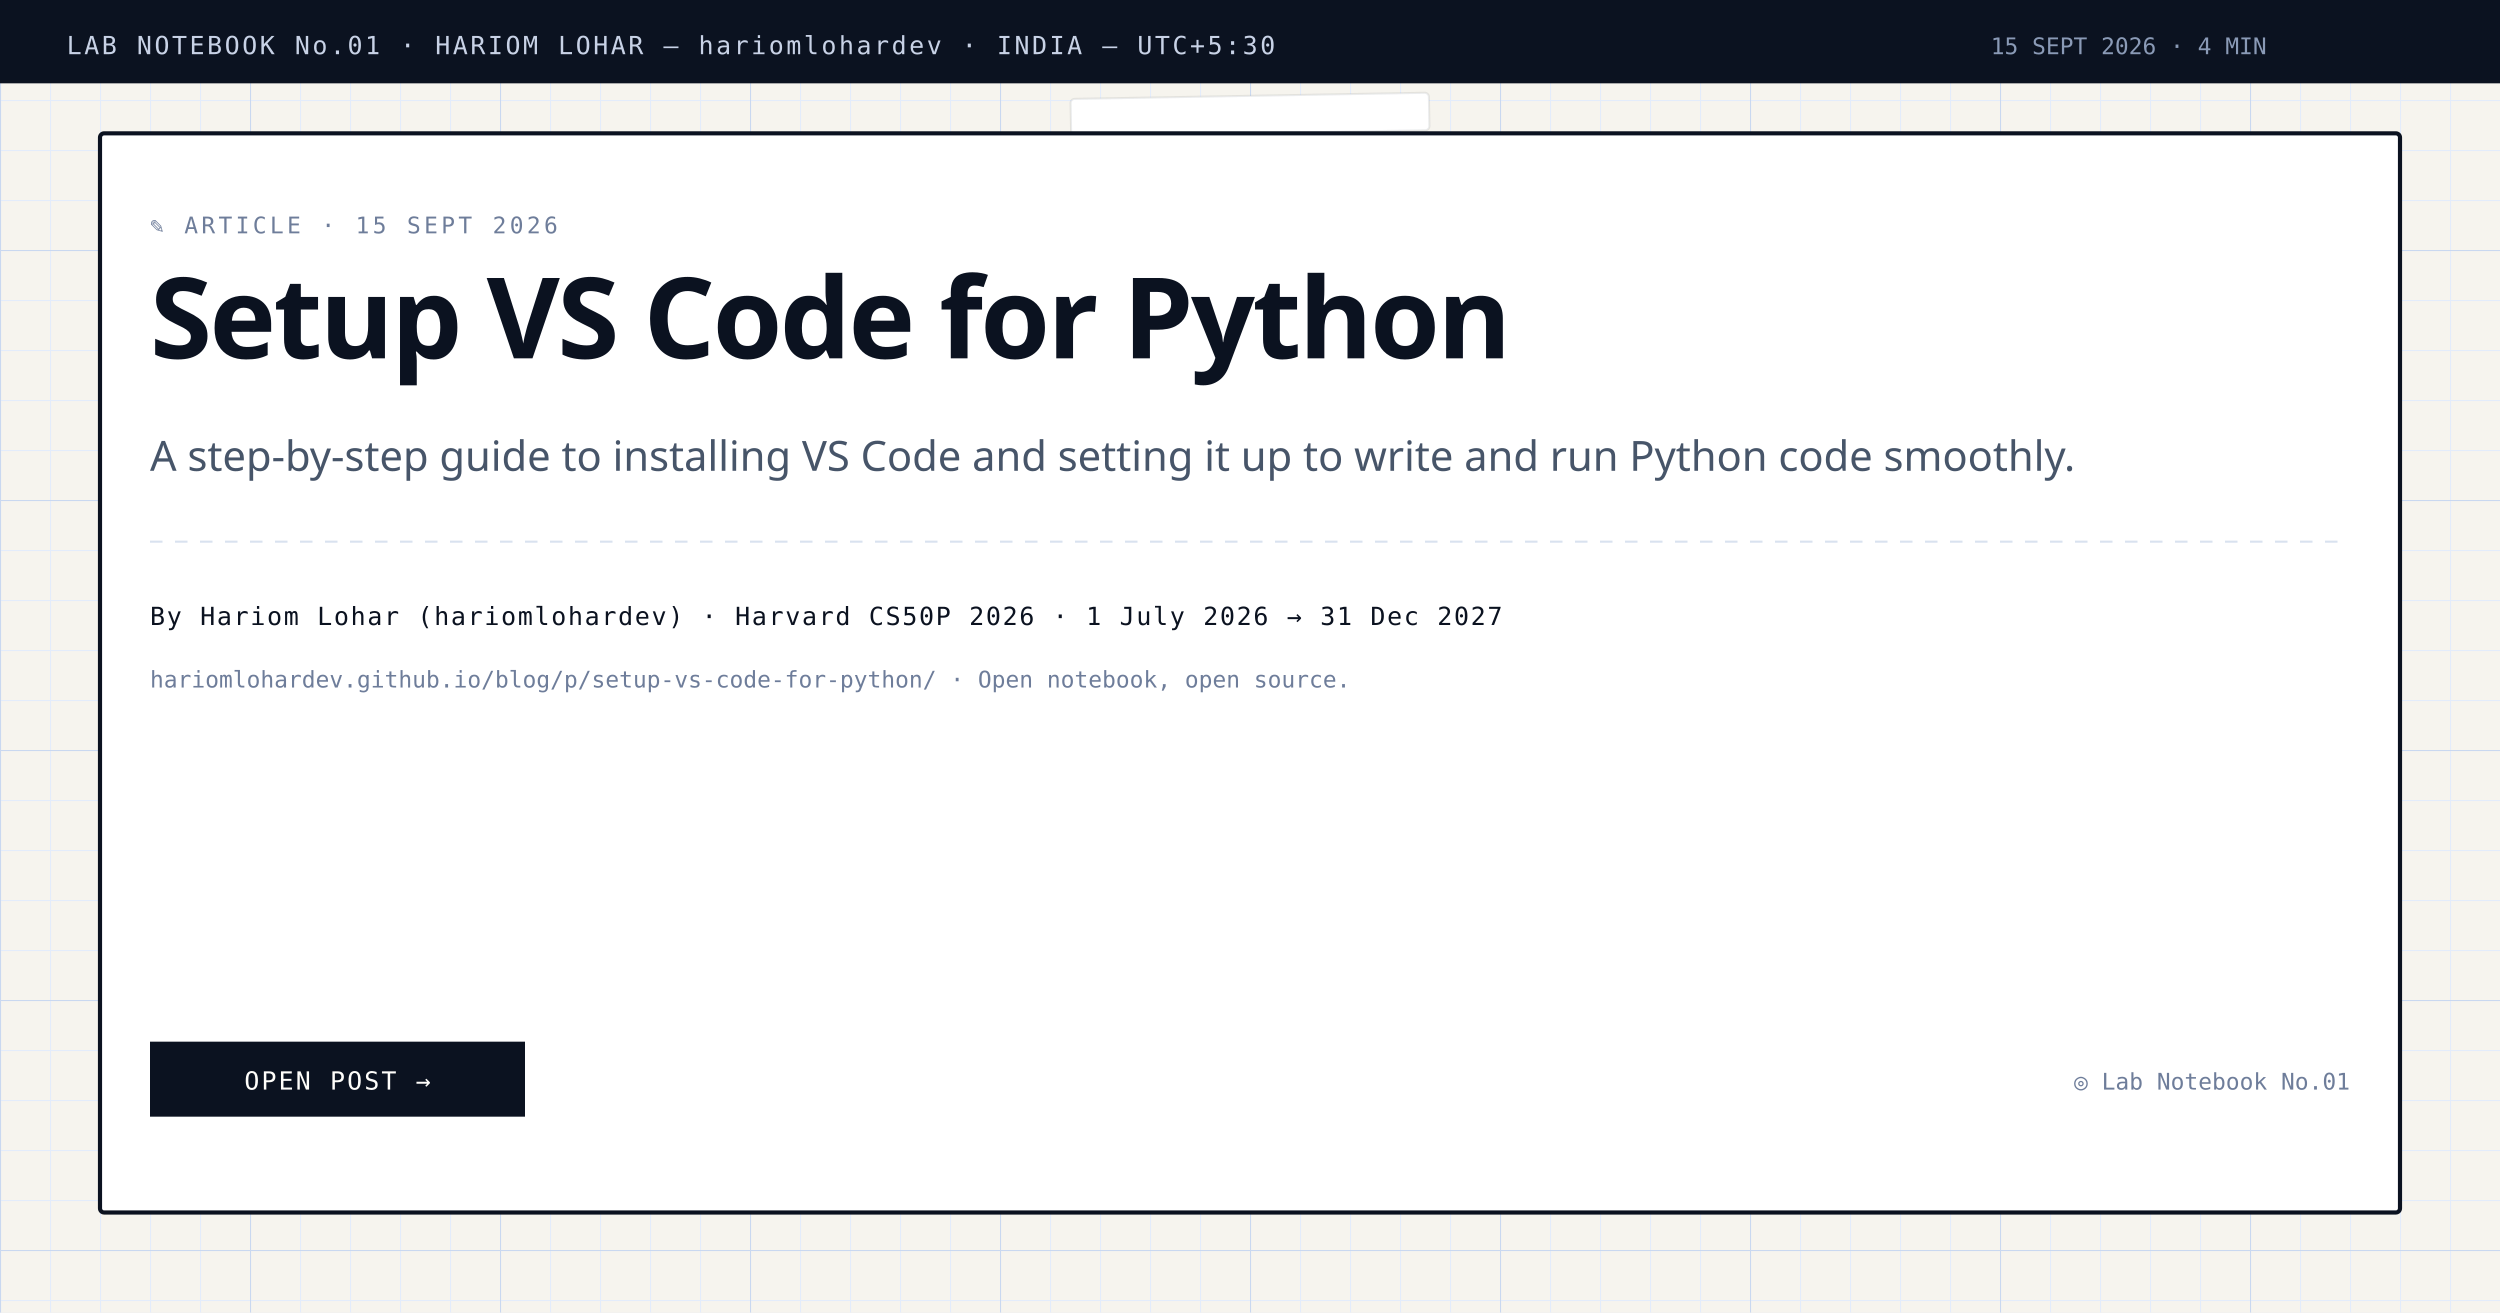
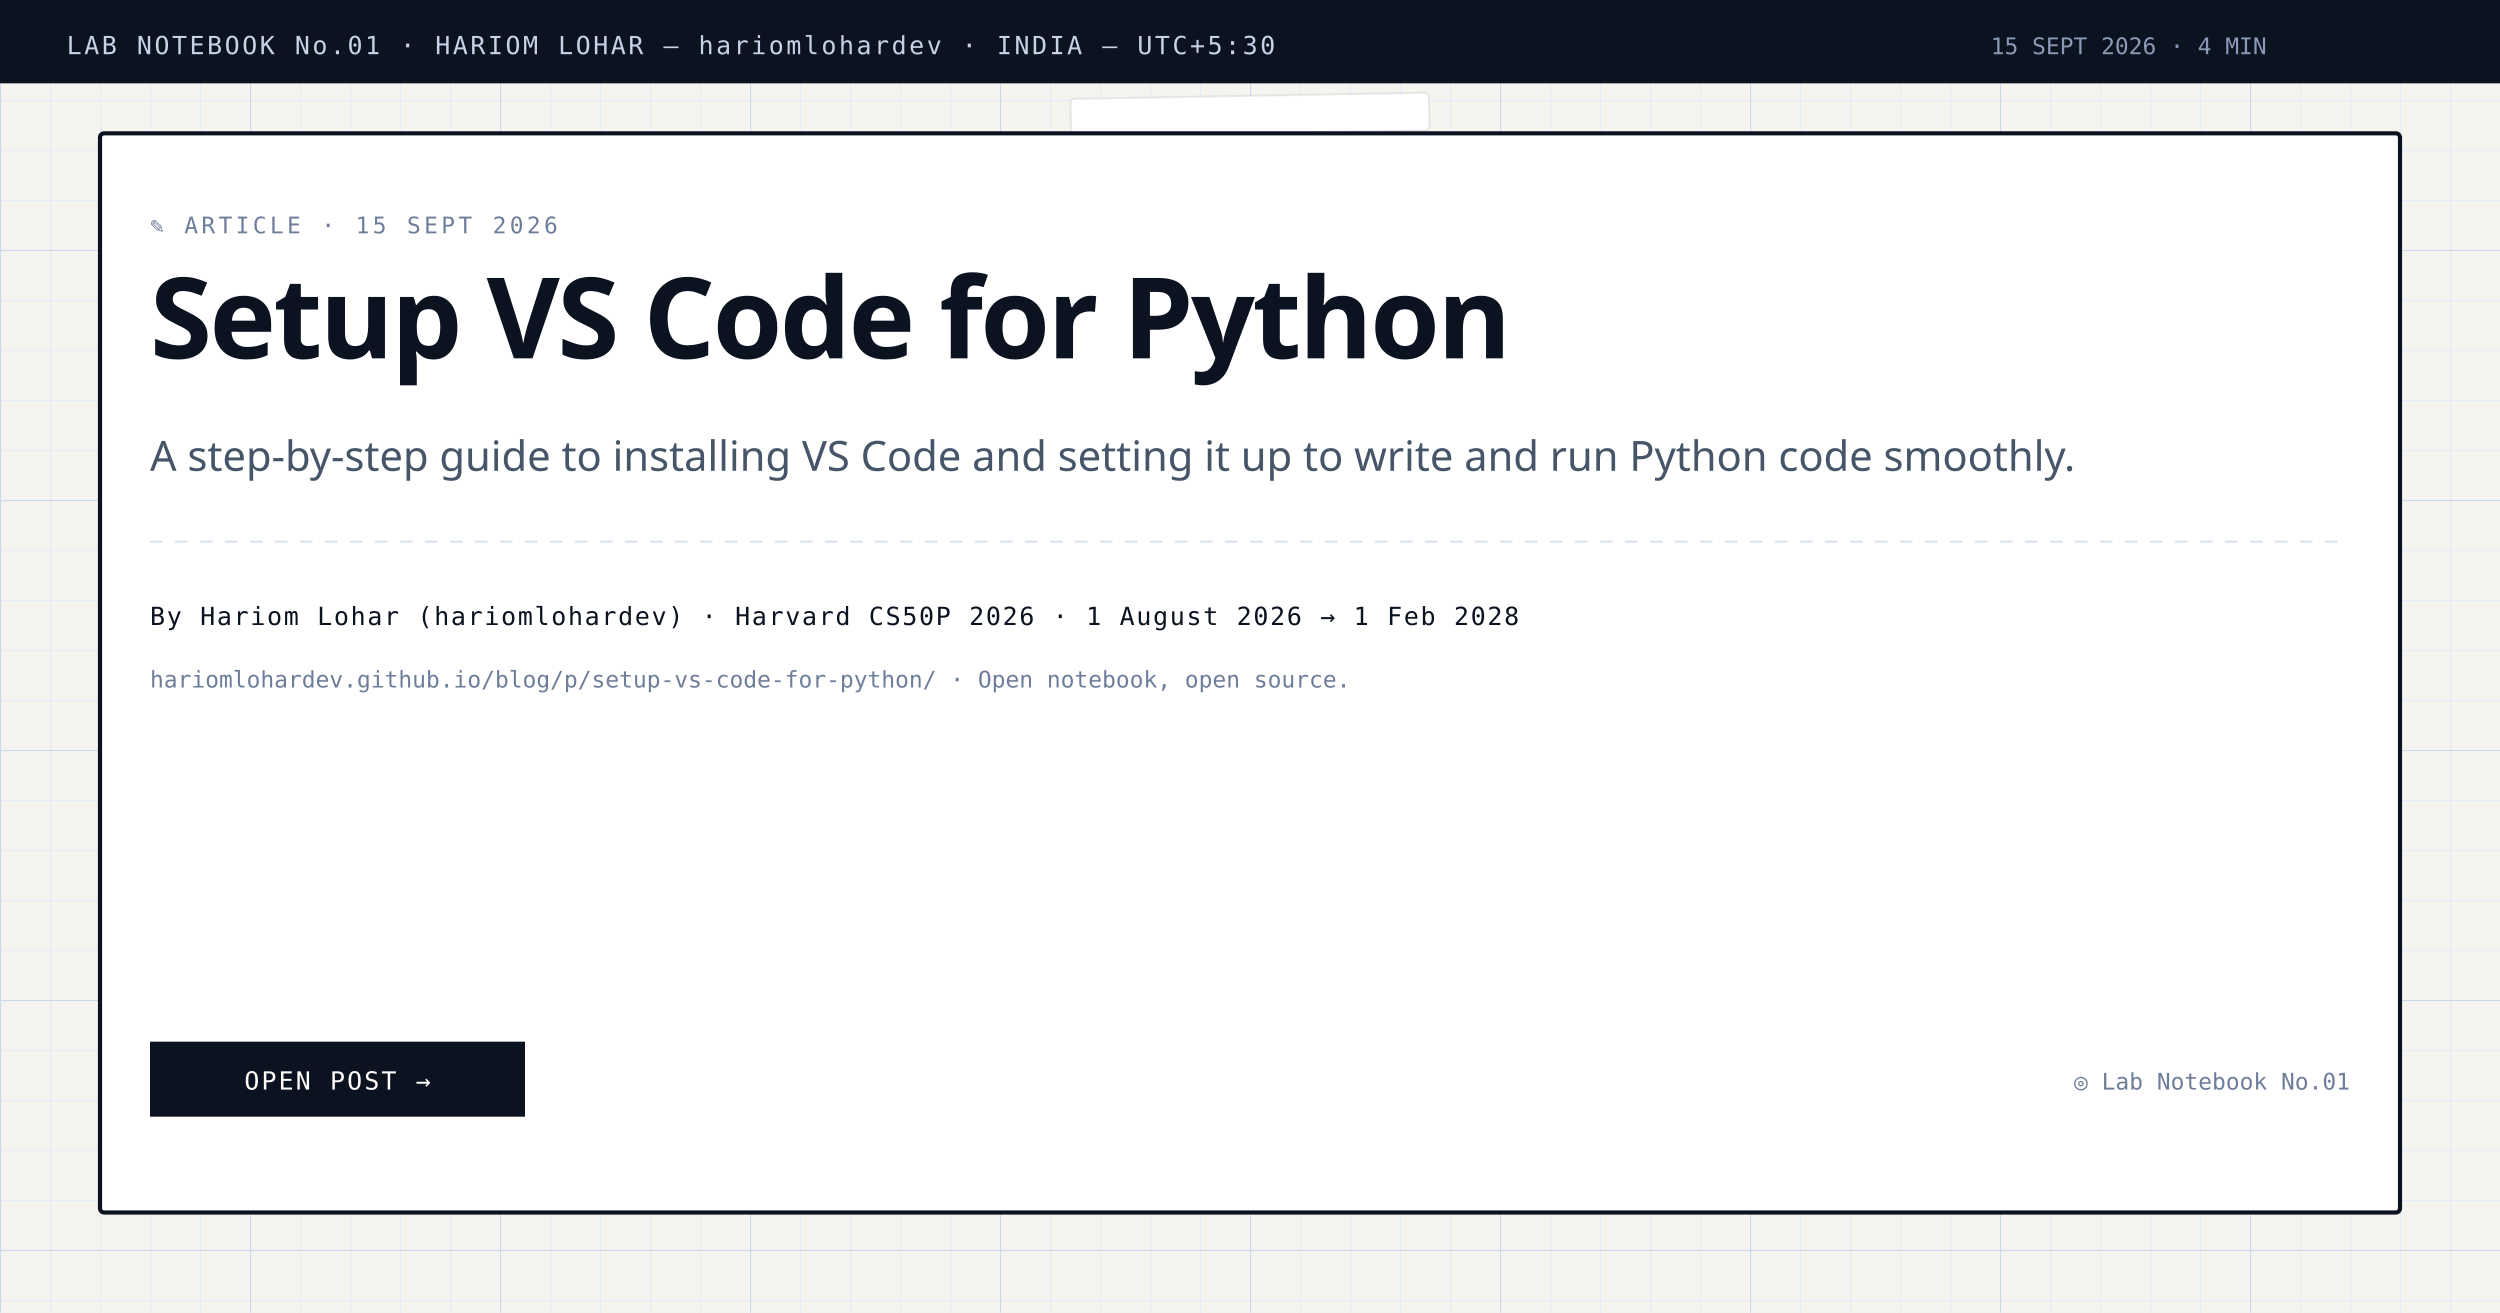
<svg xmlns="http://www.w3.org/2000/svg" width="1200" height="630" viewBox="0 0 1200 630" role="img" aria-label="Setup VS Code for Python">
  <rect width="1200" height="630" fill="#F6F4EE" />
  <defs>
    <pattern id="g" width="24" height="24" patternUnits="userSpaceOnUse">
      <path d="M24 0 H0 V24" fill="none" stroke="#E3ECFB" stroke-width="1" />
    </pattern>
    <pattern id="g2" width="120" height="120" patternUnits="userSpaceOnUse">
      <path d="M120 0 H0 V120" fill="none" stroke="#C9D8F0" stroke-width="1" />
    </pattern>
  </defs>
  <rect width="1200" height="630" fill="url(#g)" />
  <rect width="1200" height="630" fill="url(#g2)" />
  <rect x="0" y="0" width="1200" height="8" fill="#FFD400" />
  <rect x="0" y="8" width="1200" height="1" fill="#0B1220" opacity="0.12" />
  <rect x="0" y="0" width="1200" height="40" fill="#0B1220" />
  <text x="32" y="26" fill="#C8D2E6" font-family="monospace" font-size="12" letter-spacing="1.2">LAB NOTEBOOK No.01 · HARIOM LOHAR — hariomlohardev · INDIA — UTC+5:30</text>
  <text x="1088" y="26" fill="#8A9AB6" font-family="monospace" font-size="11" text-anchor="end">15 SEPT 2026 · 4 MIN</text>
  <rect x="514" y="46" width="172" height="18" rx="2" fill="#FFFFFF" stroke="rgba(11,18,32,0.08)" transform="rotate(-1 600 55)" />
  <rect x="48" y="64" width="1104" height="518" rx="2" fill="#FFFFFF" stroke="#0B1220" stroke-width="2" />
  <text x="72" y="112" fill="#6E7D9A" font-family="monospace" font-size="11" letter-spacing="1.6">✎ ARTICLE · 15 SEPT 2026</text>
  <text x="72" y="172" fill="#0B1220" font-family="sans-serif" font-size="54" font-weight="800" letter-spacing="-1.2">Setup VS Code for Python</text>
  <text x="72" y="226" fill="#475569" font-family="sans-serif" font-size="20" letter-spacing="0">A step-by-step guide to installing VS Code and setting it up to write and run Python code smoothly.</text>
  <line x1="72" y1="260" x2="1128" y2="260" stroke="#D9E2EF" stroke-width="1" stroke-dasharray="6 6" />
-   <text x="72" y="300" fill="#0B1220" font-family="monospace" font-size="12" letter-spacing="0.8">By Hariom Lohar (hariomlohardev) · Harvard CS50P 2026 · 1 July 2026 → 31 Dec 2027</text>
+   <text x="72" y="300" fill="#0B1220" font-family="monospace" font-size="12" letter-spacing="0.8">By Hariom Lohar (hariomlohardev) · Harvard CS50P 2026 · 1 August 2026 → 1 Feb 2028</text>
  <text x="72" y="330" fill="#6E7D9A" font-family="monospace" font-size="11">hariomlohardev.github.io/blog/p/setup-vs-code-for-python/ · Open notebook, open source.</text>
  <rect x="72" y="500" width="180" height="36" fill="#0B1220" />
  <text x="162" y="523" fill="#FFFEFB" font-family="monospace" font-size="12" text-anchor="middle" letter-spacing="1">OPEN POST →</text>
  <text x="1128" y="523" fill="#6E7D9A" font-family="monospace" font-size="11" text-anchor="end">◎ Lab Notebook No.01</text>
</svg>
